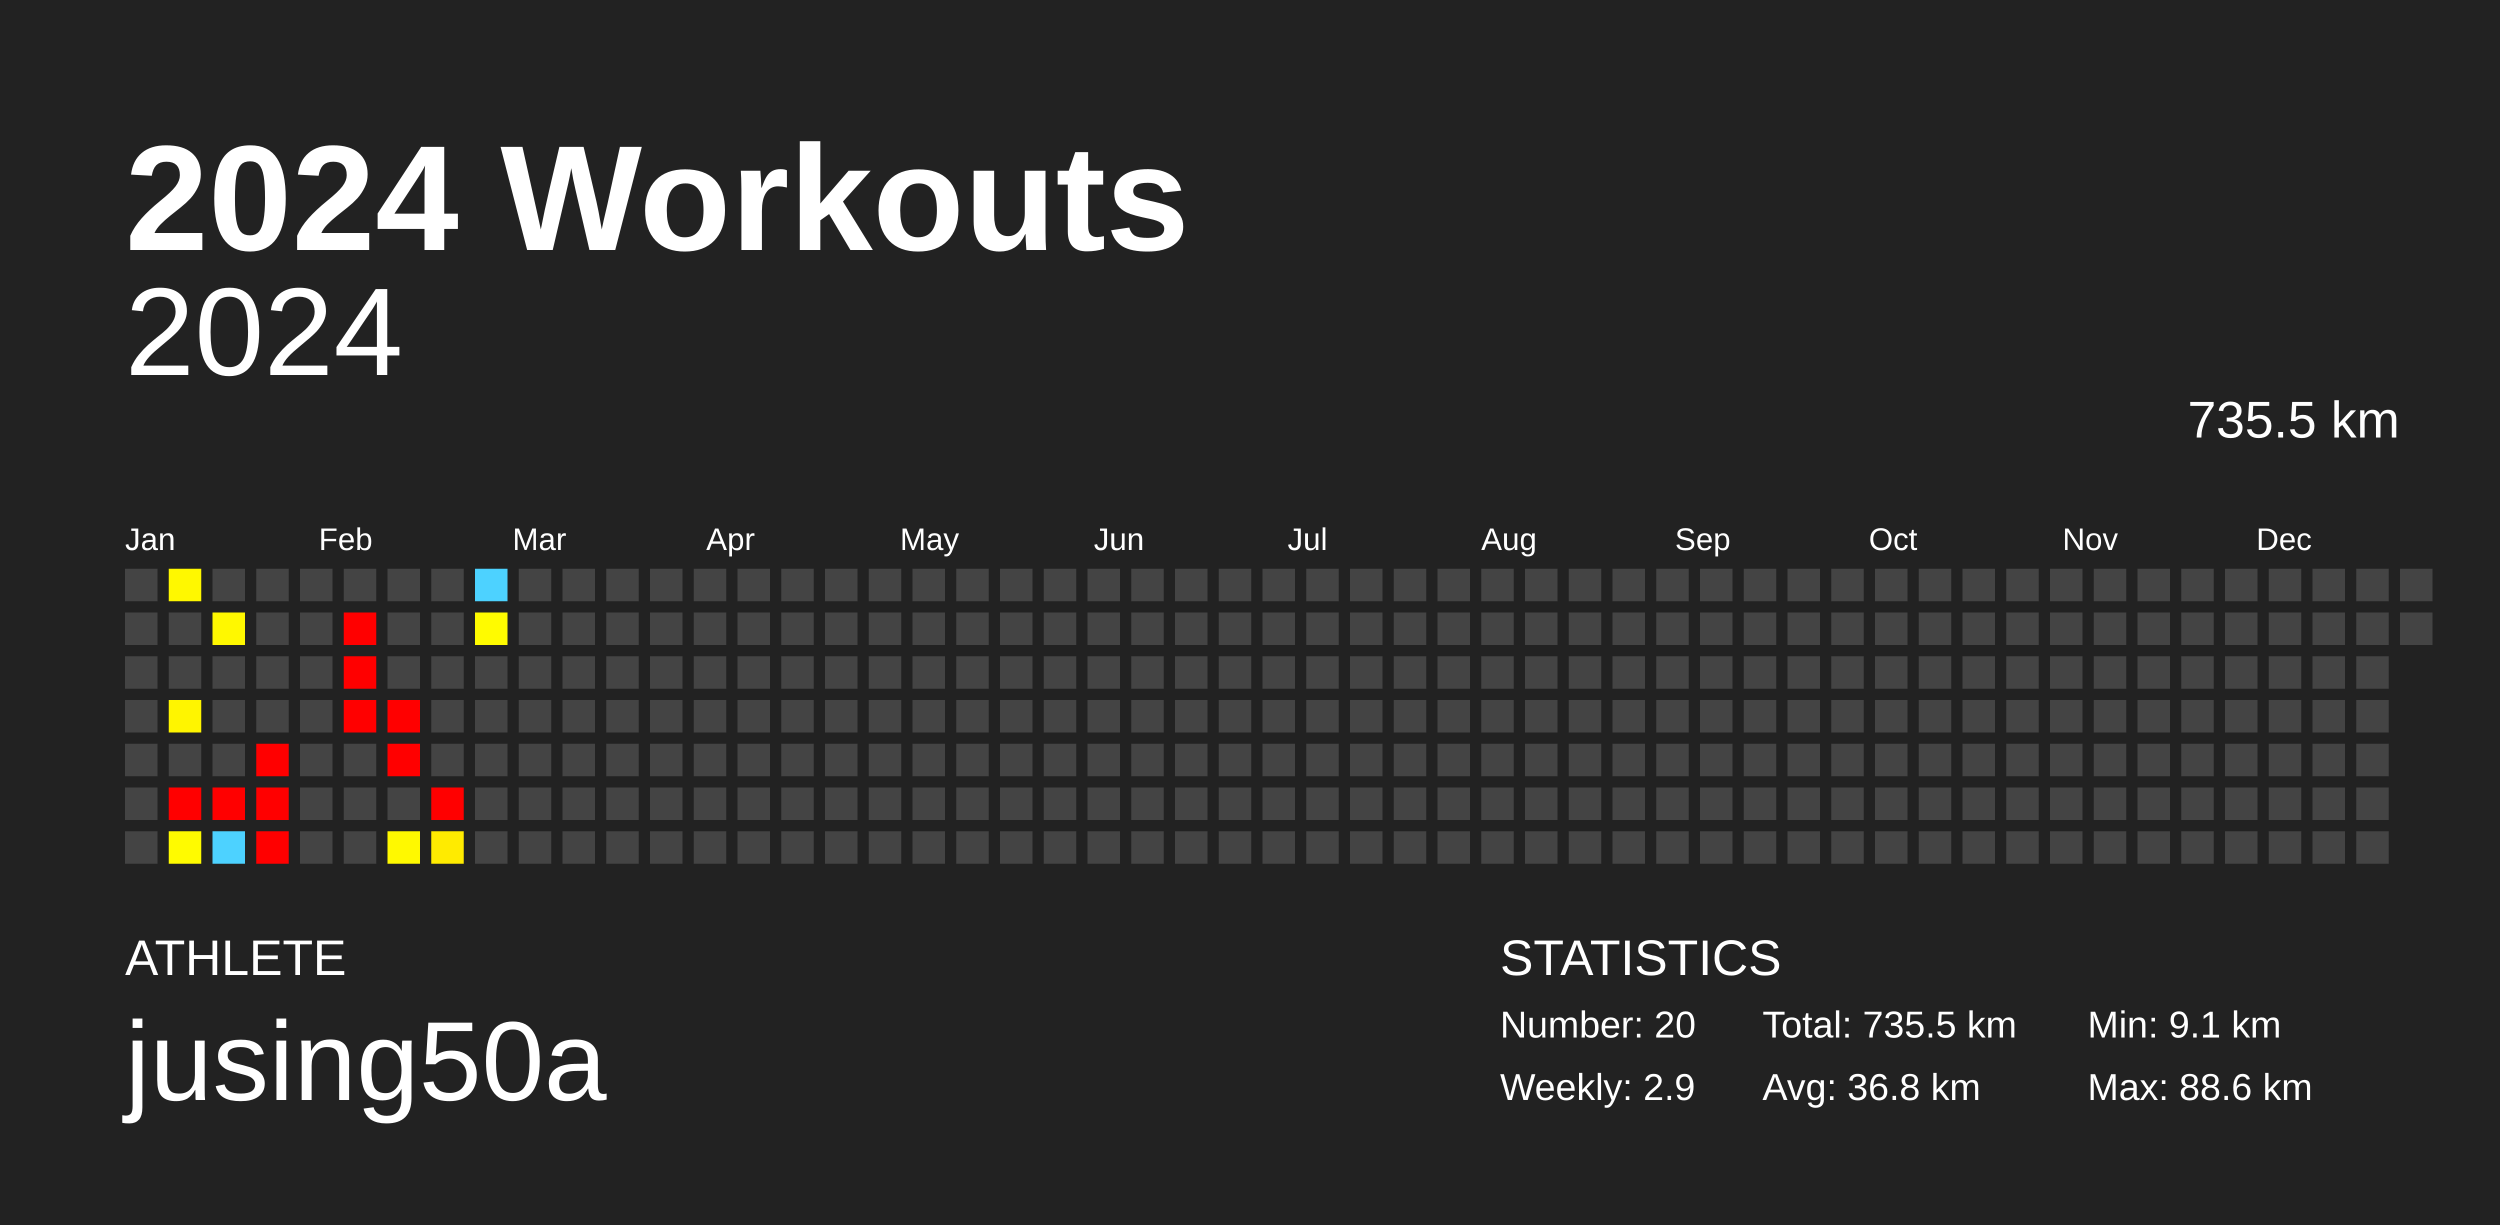
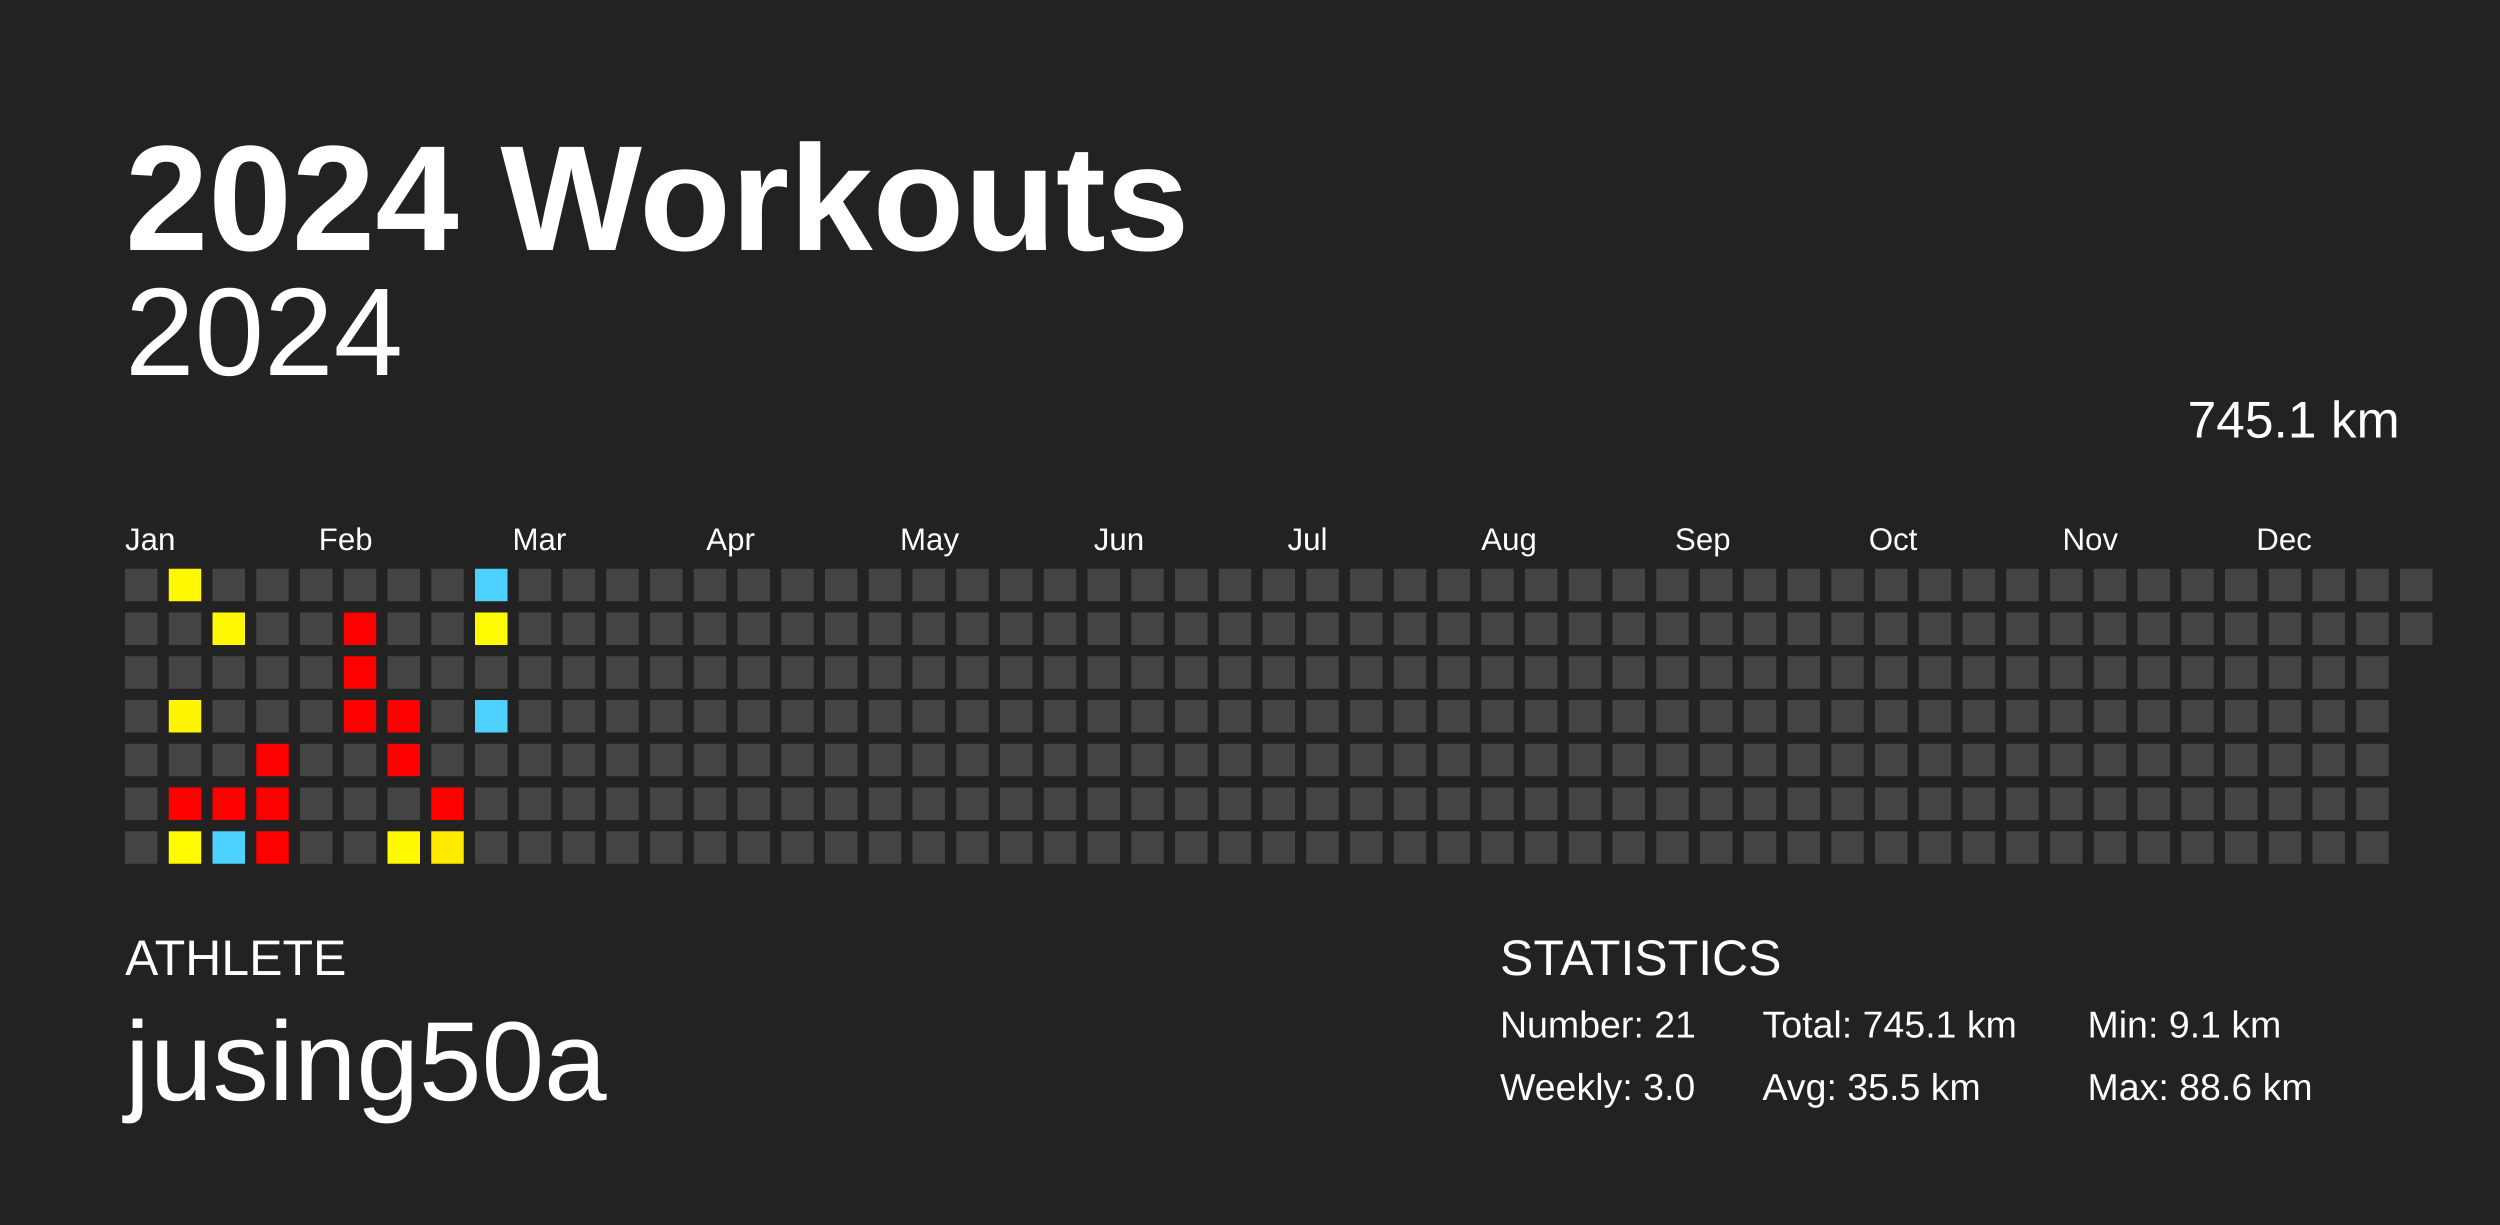
<svg xmlns="http://www.w3.org/2000/svg" baseProfile="full" height="98mm" version="1.1" viewBox="0,0,200,98" width="200mm">
  <defs />
  <rect fill="#222222" height="98" width="200" x="0" y="0" />
  <text fill="#FFFFFF" style="font-size:12px; font-family:Arial; font-weight:bold;" x="10" y="20">2024 Workouts</text>
  <text fill="#FFFFFF" style="font-size:4px; font-family:Arial" x="10" y="78">ATHLETE</text>
  <text fill="#FFFFFF" style="font-size:9px; font-family:Arial" x="10" y="88">jusing50a</text>
  <text fill="#FFFFFF" style="font-size:4px; font-family:Arial" x="120" y="78">STATISTICS</text>
-   <text fill="#FFFFFF" style="font-size:3px; font-family:Arial" x="120" y="83">Number: 20</text>
-   <text fill="#FFFFFF" style="font-size:3px; font-family:Arial" x="120" y="88">Weekly: 2.9</text>
-   <text fill="#FFFFFF" style="font-size:3px; font-family:Arial" x="141" y="83">Total: 735.5 km</text>
-   <text fill="#FFFFFF" style="font-size:3px; font-family:Arial" x="141" y="88">Avg: 36.8 km</text>
+   <text fill="#FFFFFF" style="font-size:3px; font-family:Arial" x="120" y="83">Number: 21</text>
+   <text fill="#FFFFFF" style="font-size:3px; font-family:Arial" x="120" y="88">Weekly: 3.0</text>
+   <text fill="#FFFFFF" style="font-size:3px; font-family:Arial" x="141" y="83">Total: 745.1 km</text>
+   <text fill="#FFFFFF" style="font-size:3px; font-family:Arial" x="141" y="88">Avg: 35.5 km</text>
  <text fill="#FFFFFF" style="font-size:3px; font-family:Arial" x="167" y="83">Min: 9.1 km</text>
  <text fill="#FFFFFF" style="font-size:3px; font-family:Arial" x="167" y="88">Max: 88.6 km</text>
  <text alignment-baseline="hanging" fill="#FFFFFF" style="font-size:10.0px; font-family:Arial;" x="10" y="30">2024</text>
-   <text alignment-baseline="hanging" fill="#FFFFFF" style="font-size:4.125px; font-family:Arial;" x="175" y="35">735.5 km</text>
+   <text alignment-baseline="hanging" fill="#FFFFFF" style="font-size:4.125px; font-family:Arial;" x="175" y="35">745.1 km</text>
  <text fill="#FFFFFF" style="font-size:2.5px; font-family:Arial" x="10.0" y="44">Jan</text>
  <text fill="#FFFFFF" style="font-size:2.5px; font-family:Arial" x="25.5" y="44">Feb</text>
  <text fill="#FFFFFF" style="font-size:2.5px; font-family:Arial" x="41.0" y="44">Mar</text>
  <text fill="#FFFFFF" style="font-size:2.5px; font-family:Arial" x="56.5" y="44">Apr</text>
  <text fill="#FFFFFF" style="font-size:2.5px; font-family:Arial" x="72.0" y="44">May</text>
  <text fill="#FFFFFF" style="font-size:2.5px; font-family:Arial" x="87.5" y="44">Jun</text>
  <text fill="#FFFFFF" style="font-size:2.5px; font-family:Arial" x="103.0" y="44">Jul</text>
  <text fill="#FFFFFF" style="font-size:2.5px; font-family:Arial" x="118.5" y="44">Aug</text>
  <text fill="#FFFFFF" style="font-size:2.5px; font-family:Arial" x="134.0" y="44">Sep</text>
  <text fill="#FFFFFF" style="font-size:2.5px; font-family:Arial" x="149.5" y="44">Oct</text>
  <text fill="#FFFFFF" style="font-size:2.5px; font-family:Arial" x="165.0" y="44">Nov</text>
  <text fill="#FFFFFF" style="font-size:2.5px; font-family:Arial" x="180.5" y="44">Dec</text>
  <rect fill="#444444" height="2.6" width="2.6" x="10.0" y="45.5" />
  <rect fill="#444444" height="2.6" width="2.6" x="10.0" y="49.0" />
  <rect fill="#444444" height="2.6" width="2.6" x="10.0" y="52.5" />
  <rect fill="#444444" height="2.6" width="2.6" x="10.0" y="56.0" />
  <rect fill="#444444" height="2.6" width="2.6" x="10.0" y="59.5" />
  <rect fill="#444444" height="2.6" width="2.6" x="10.0" y="63.0" />
  <rect fill="#444444" height="2.6" width="2.6" x="10.0" y="66.5" />
  <rect fill="#fff800" height="2.6" width="2.6" x="13.5" y="45.5" />
  <rect fill="#444444" height="2.6" width="2.6" x="13.5" y="49.0" />
  <rect fill="#444444" height="2.6" width="2.6" x="13.5" y="52.5" />
  <rect fill="#fff500" height="2.6" width="2.6" x="13.5" y="56.0" />
  <rect fill="#444444" height="2.6" width="2.6" x="13.5" y="59.5" />
  <rect fill="red" height="2.6" width="2.6" x="13.5" y="63.0" />
  <rect fill="#fffb00" height="2.6" width="2.6" x="13.5" y="66.5" />
  <rect fill="#444444" height="2.6" width="2.6" x="17.0" y="45.5" />
  <rect fill="#fff800" height="2.6" width="2.6" x="17.0" y="49.0" />
  <rect fill="#444444" height="2.6" width="2.6" x="17.0" y="52.5" />
  <rect fill="#444444" height="2.6" width="2.6" x="17.0" y="56.0" />
  <rect fill="#444444" height="2.6" width="2.6" x="17.0" y="59.5" />
  <rect fill="red" height="2.6" width="2.6" x="17.0" y="63.0" />
  <rect fill="#4dd2ff" height="2.6" width="2.6" x="17.0" y="66.5" />
  <rect fill="#444444" height="2.6" width="2.6" x="20.5" y="45.5" />
  <rect fill="#444444" height="2.6" width="2.6" x="20.5" y="49.0" />
  <rect fill="#444444" height="2.6" width="2.6" x="20.5" y="52.5" />
  <rect fill="#444444" height="2.6" width="2.6" x="20.5" y="56.0" />
  <rect fill="red" height="2.6" width="2.6" x="20.5" y="59.5" />
  <rect fill="red" height="2.6" width="2.6" x="20.5" y="63.0" />
  <rect fill="red" height="2.6" width="2.6" x="20.5" y="66.5" />
  <rect fill="#444444" height="2.6" width="2.6" x="24.0" y="45.5" />
  <rect fill="#444444" height="2.6" width="2.6" x="24.0" y="49.0" />
  <rect fill="#444444" height="2.6" width="2.6" x="24.0" y="52.5" />
  <rect fill="#444444" height="2.6" width="2.6" x="24.0" y="56.0" />
  <rect fill="#444444" height="2.6" width="2.6" x="24.0" y="59.5" />
  <rect fill="#444444" height="2.6" width="2.6" x="24.0" y="63.0" />
  <rect fill="#444444" height="2.6" width="2.6" x="24.0" y="66.5" />
  <rect fill="#444444" height="2.6" width="2.6" x="27.5" y="45.5" />
  <rect fill="red" height="2.6" width="2.6" x="27.5" y="49.0" />
  <rect fill="red" height="2.6" width="2.6" x="27.5" y="52.5" />
  <rect fill="red" height="2.6" width="2.6" x="27.5" y="56.0" />
  <rect fill="#444444" height="2.6" width="2.6" x="27.5" y="59.5" />
  <rect fill="#444444" height="2.6" width="2.6" x="27.5" y="63.0" />
  <rect fill="#444444" height="2.6" width="2.6" x="27.5" y="66.5" />
  <rect fill="#444444" height="2.6" width="2.6" x="31.0" y="45.5" />
  <rect fill="#444444" height="2.6" width="2.6" x="31.0" y="49.0" />
  <rect fill="#444444" height="2.6" width="2.6" x="31.0" y="52.5" />
  <rect fill="red" height="2.6" width="2.6" x="31.0" y="56.0" />
  <rect fill="red" height="2.6" width="2.6" x="31.0" y="59.5" />
  <rect fill="#444444" height="2.6" width="2.6" x="31.0" y="63.0" />
  <rect fill="#fff900" height="2.6" width="2.6" x="31.0" y="66.5" />
  <rect fill="#444444" height="2.6" width="2.6" x="34.5" y="45.5" />
  <rect fill="#444444" height="2.6" width="2.6" x="34.5" y="49.0" />
  <rect fill="#444444" height="2.6" width="2.6" x="34.5" y="52.5" />
  <rect fill="#444444" height="2.6" width="2.6" x="34.5" y="56.0" />
  <rect fill="#444444" height="2.6" width="2.6" x="34.5" y="59.5" />
  <rect fill="red" height="2.6" width="2.6" x="34.5" y="63.0" />
  <rect fill="#ffeb00" height="2.6" width="2.6" x="34.5" y="66.5" />
  <rect fill="#4dd2ff" height="2.6" width="2.6" x="38.0" y="45.5" />
  <rect fill="#fffb00" height="2.6" width="2.6" x="38.0" y="49.0" />
  <rect fill="#444444" height="2.6" width="2.6" x="38.0" y="52.5" />
-   <rect fill="#444444" height="2.6" width="2.6" x="38.0" y="56.0" />
+   <rect fill="#4dd2ff" height="2.6" width="2.6" x="38.0" y="56.0" />
  <rect fill="#444444" height="2.6" width="2.6" x="38.0" y="59.5" />
  <rect fill="#444444" height="2.6" width="2.6" x="38.0" y="63.0" />
  <rect fill="#444444" height="2.6" width="2.6" x="38.0" y="66.5" />
  <rect fill="#444444" height="2.6" width="2.6" x="41.5" y="45.5" />
  <rect fill="#444444" height="2.6" width="2.6" x="41.5" y="49.0" />
  <rect fill="#444444" height="2.6" width="2.6" x="41.5" y="52.5" />
  <rect fill="#444444" height="2.6" width="2.6" x="41.5" y="56.0" />
  <rect fill="#444444" height="2.6" width="2.6" x="41.5" y="59.5" />
  <rect fill="#444444" height="2.6" width="2.6" x="41.5" y="63.0" />
  <rect fill="#444444" height="2.6" width="2.6" x="41.5" y="66.5" />
  <rect fill="#444444" height="2.6" width="2.6" x="45.0" y="45.5" />
  <rect fill="#444444" height="2.6" width="2.6" x="45.0" y="49.0" />
  <rect fill="#444444" height="2.6" width="2.6" x="45.0" y="52.5" />
  <rect fill="#444444" height="2.6" width="2.6" x="45.0" y="56.0" />
  <rect fill="#444444" height="2.6" width="2.6" x="45.0" y="59.5" />
  <rect fill="#444444" height="2.6" width="2.6" x="45.0" y="63.0" />
  <rect fill="#444444" height="2.6" width="2.6" x="45.0" y="66.5" />
  <rect fill="#444444" height="2.6" width="2.6" x="48.5" y="45.5" />
  <rect fill="#444444" height="2.6" width="2.6" x="48.5" y="49.0" />
  <rect fill="#444444" height="2.6" width="2.6" x="48.5" y="52.5" />
  <rect fill="#444444" height="2.6" width="2.6" x="48.5" y="56.0" />
  <rect fill="#444444" height="2.6" width="2.6" x="48.5" y="59.5" />
  <rect fill="#444444" height="2.6" width="2.6" x="48.5" y="63.0" />
  <rect fill="#444444" height="2.6" width="2.6" x="48.5" y="66.5" />
  <rect fill="#444444" height="2.6" width="2.6" x="52.0" y="45.5" />
  <rect fill="#444444" height="2.6" width="2.6" x="52.0" y="49.0" />
  <rect fill="#444444" height="2.6" width="2.6" x="52.0" y="52.5" />
  <rect fill="#444444" height="2.6" width="2.6" x="52.0" y="56.0" />
  <rect fill="#444444" height="2.6" width="2.6" x="52.0" y="59.5" />
  <rect fill="#444444" height="2.6" width="2.6" x="52.0" y="63.0" />
  <rect fill="#444444" height="2.6" width="2.6" x="52.0" y="66.5" />
  <rect fill="#444444" height="2.6" width="2.6" x="55.5" y="45.5" />
  <rect fill="#444444" height="2.6" width="2.6" x="55.5" y="49.0" />
  <rect fill="#444444" height="2.6" width="2.6" x="55.5" y="52.5" />
  <rect fill="#444444" height="2.6" width="2.6" x="55.5" y="56.0" />
  <rect fill="#444444" height="2.6" width="2.6" x="55.5" y="59.5" />
  <rect fill="#444444" height="2.6" width="2.6" x="55.5" y="63.0" />
  <rect fill="#444444" height="2.6" width="2.6" x="55.5" y="66.5" />
  <rect fill="#444444" height="2.6" width="2.6" x="59.0" y="45.5" />
  <rect fill="#444444" height="2.6" width="2.6" x="59.0" y="49.0" />
  <rect fill="#444444" height="2.6" width="2.6" x="59.0" y="52.5" />
  <rect fill="#444444" height="2.6" width="2.6" x="59.0" y="56.0" />
  <rect fill="#444444" height="2.6" width="2.6" x="59.0" y="59.5" />
  <rect fill="#444444" height="2.6" width="2.6" x="59.0" y="63.0" />
  <rect fill="#444444" height="2.6" width="2.6" x="59.0" y="66.5" />
  <rect fill="#444444" height="2.6" width="2.6" x="62.5" y="45.5" />
  <rect fill="#444444" height="2.6" width="2.6" x="62.5" y="49.0" />
  <rect fill="#444444" height="2.6" width="2.6" x="62.5" y="52.5" />
  <rect fill="#444444" height="2.6" width="2.6" x="62.5" y="56.0" />
  <rect fill="#444444" height="2.6" width="2.6" x="62.5" y="59.5" />
  <rect fill="#444444" height="2.6" width="2.6" x="62.5" y="63.0" />
  <rect fill="#444444" height="2.6" width="2.6" x="62.5" y="66.5" />
  <rect fill="#444444" height="2.6" width="2.6" x="66.0" y="45.5" />
  <rect fill="#444444" height="2.6" width="2.6" x="66.0" y="49.0" />
  <rect fill="#444444" height="2.6" width="2.6" x="66.0" y="52.5" />
  <rect fill="#444444" height="2.6" width="2.6" x="66.0" y="56.0" />
  <rect fill="#444444" height="2.6" width="2.6" x="66.0" y="59.5" />
  <rect fill="#444444" height="2.6" width="2.6" x="66.0" y="63.0" />
  <rect fill="#444444" height="2.6" width="2.6" x="66.0" y="66.5" />
  <rect fill="#444444" height="2.6" width="2.6" x="69.5" y="45.5" />
  <rect fill="#444444" height="2.6" width="2.6" x="69.5" y="49.0" />
  <rect fill="#444444" height="2.6" width="2.6" x="69.5" y="52.5" />
  <rect fill="#444444" height="2.6" width="2.6" x="69.5" y="56.0" />
  <rect fill="#444444" height="2.6" width="2.6" x="69.5" y="59.5" />
  <rect fill="#444444" height="2.6" width="2.6" x="69.5" y="63.0" />
  <rect fill="#444444" height="2.6" width="2.6" x="69.5" y="66.5" />
  <rect fill="#444444" height="2.6" width="2.6" x="73.0" y="45.5" />
  <rect fill="#444444" height="2.6" width="2.6" x="73.0" y="49.0" />
  <rect fill="#444444" height="2.6" width="2.6" x="73.0" y="52.5" />
  <rect fill="#444444" height="2.6" width="2.6" x="73.0" y="56.0" />
  <rect fill="#444444" height="2.6" width="2.6" x="73.0" y="59.5" />
  <rect fill="#444444" height="2.6" width="2.6" x="73.0" y="63.0" />
  <rect fill="#444444" height="2.6" width="2.6" x="73.0" y="66.5" />
  <rect fill="#444444" height="2.6" width="2.6" x="76.5" y="45.5" />
  <rect fill="#444444" height="2.6" width="2.6" x="76.5" y="49.0" />
  <rect fill="#444444" height="2.6" width="2.6" x="76.5" y="52.5" />
  <rect fill="#444444" height="2.6" width="2.6" x="76.5" y="56.0" />
  <rect fill="#444444" height="2.6" width="2.6" x="76.5" y="59.5" />
  <rect fill="#444444" height="2.6" width="2.6" x="76.5" y="63.0" />
  <rect fill="#444444" height="2.6" width="2.6" x="76.5" y="66.5" />
  <rect fill="#444444" height="2.6" width="2.6" x="80.0" y="45.5" />
  <rect fill="#444444" height="2.6" width="2.6" x="80.0" y="49.0" />
  <rect fill="#444444" height="2.6" width="2.6" x="80.0" y="52.5" />
  <rect fill="#444444" height="2.6" width="2.6" x="80.0" y="56.0" />
  <rect fill="#444444" height="2.6" width="2.6" x="80.0" y="59.5" />
  <rect fill="#444444" height="2.6" width="2.6" x="80.0" y="63.0" />
  <rect fill="#444444" height="2.6" width="2.6" x="80.0" y="66.5" />
  <rect fill="#444444" height="2.6" width="2.6" x="83.5" y="45.5" />
  <rect fill="#444444" height="2.6" width="2.6" x="83.5" y="49.0" />
  <rect fill="#444444" height="2.6" width="2.6" x="83.5" y="52.5" />
  <rect fill="#444444" height="2.6" width="2.6" x="83.5" y="56.0" />
  <rect fill="#444444" height="2.6" width="2.6" x="83.5" y="59.5" />
  <rect fill="#444444" height="2.6" width="2.6" x="83.5" y="63.0" />
  <rect fill="#444444" height="2.6" width="2.6" x="83.5" y="66.5" />
  <rect fill="#444444" height="2.6" width="2.6" x="87.0" y="45.5" />
  <rect fill="#444444" height="2.6" width="2.6" x="87.0" y="49.0" />
  <rect fill="#444444" height="2.6" width="2.6" x="87.0" y="52.5" />
  <rect fill="#444444" height="2.6" width="2.6" x="87.0" y="56.0" />
  <rect fill="#444444" height="2.6" width="2.6" x="87.0" y="59.5" />
  <rect fill="#444444" height="2.6" width="2.6" x="87.0" y="63.0" />
  <rect fill="#444444" height="2.6" width="2.6" x="87.0" y="66.5" />
  <rect fill="#444444" height="2.6" width="2.6" x="90.5" y="45.5" />
  <rect fill="#444444" height="2.6" width="2.6" x="90.5" y="49.0" />
  <rect fill="#444444" height="2.6" width="2.6" x="90.5" y="52.5" />
  <rect fill="#444444" height="2.6" width="2.6" x="90.5" y="56.0" />
  <rect fill="#444444" height="2.6" width="2.6" x="90.5" y="59.5" />
  <rect fill="#444444" height="2.6" width="2.6" x="90.5" y="63.0" />
  <rect fill="#444444" height="2.6" width="2.6" x="90.5" y="66.5" />
  <rect fill="#444444" height="2.6" width="2.6" x="94.0" y="45.5" />
  <rect fill="#444444" height="2.6" width="2.6" x="94.0" y="49.0" />
  <rect fill="#444444" height="2.6" width="2.6" x="94.0" y="52.5" />
  <rect fill="#444444" height="2.6" width="2.6" x="94.0" y="56.0" />
  <rect fill="#444444" height="2.6" width="2.6" x="94.0" y="59.5" />
  <rect fill="#444444" height="2.6" width="2.6" x="94.0" y="63.0" />
  <rect fill="#444444" height="2.6" width="2.6" x="94.0" y="66.5" />
  <rect fill="#444444" height="2.6" width="2.6" x="97.5" y="45.5" />
  <rect fill="#444444" height="2.6" width="2.6" x="97.5" y="49.0" />
  <rect fill="#444444" height="2.6" width="2.6" x="97.5" y="52.5" />
  <rect fill="#444444" height="2.6" width="2.6" x="97.5" y="56.0" />
  <rect fill="#444444" height="2.6" width="2.6" x="97.5" y="59.5" />
  <rect fill="#444444" height="2.6" width="2.6" x="97.5" y="63.0" />
  <rect fill="#444444" height="2.6" width="2.6" x="97.5" y="66.5" />
  <rect fill="#444444" height="2.6" width="2.6" x="101.0" y="45.5" />
  <rect fill="#444444" height="2.6" width="2.6" x="101.0" y="49.0" />
  <rect fill="#444444" height="2.6" width="2.6" x="101.0" y="52.5" />
  <rect fill="#444444" height="2.6" width="2.6" x="101.0" y="56.0" />
  <rect fill="#444444" height="2.6" width="2.6" x="101.0" y="59.5" />
  <rect fill="#444444" height="2.6" width="2.6" x="101.0" y="63.0" />
  <rect fill="#444444" height="2.6" width="2.6" x="101.0" y="66.5" />
  <rect fill="#444444" height="2.6" width="2.6" x="104.5" y="45.5" />
  <rect fill="#444444" height="2.6" width="2.6" x="104.5" y="49.0" />
  <rect fill="#444444" height="2.6" width="2.6" x="104.5" y="52.5" />
  <rect fill="#444444" height="2.6" width="2.6" x="104.5" y="56.0" />
  <rect fill="#444444" height="2.6" width="2.6" x="104.5" y="59.5" />
  <rect fill="#444444" height="2.6" width="2.6" x="104.5" y="63.0" />
  <rect fill="#444444" height="2.6" width="2.6" x="104.5" y="66.5" />
  <rect fill="#444444" height="2.6" width="2.6" x="108.0" y="45.5" />
  <rect fill="#444444" height="2.6" width="2.6" x="108.0" y="49.0" />
  <rect fill="#444444" height="2.6" width="2.6" x="108.0" y="52.5" />
  <rect fill="#444444" height="2.6" width="2.6" x="108.0" y="56.0" />
  <rect fill="#444444" height="2.6" width="2.6" x="108.0" y="59.5" />
  <rect fill="#444444" height="2.6" width="2.6" x="108.0" y="63.0" />
  <rect fill="#444444" height="2.6" width="2.6" x="108.0" y="66.5" />
  <rect fill="#444444" height="2.6" width="2.6" x="111.5" y="45.5" />
  <rect fill="#444444" height="2.6" width="2.6" x="111.5" y="49.0" />
  <rect fill="#444444" height="2.6" width="2.6" x="111.5" y="52.5" />
  <rect fill="#444444" height="2.6" width="2.6" x="111.5" y="56.0" />
  <rect fill="#444444" height="2.6" width="2.6" x="111.5" y="59.5" />
  <rect fill="#444444" height="2.6" width="2.6" x="111.5" y="63.0" />
  <rect fill="#444444" height="2.6" width="2.6" x="111.5" y="66.5" />
  <rect fill="#444444" height="2.6" width="2.6" x="115.0" y="45.5" />
  <rect fill="#444444" height="2.6" width="2.6" x="115.0" y="49.0" />
  <rect fill="#444444" height="2.6" width="2.6" x="115.0" y="52.5" />
  <rect fill="#444444" height="2.6" width="2.6" x="115.0" y="56.0" />
  <rect fill="#444444" height="2.6" width="2.6" x="115.0" y="59.5" />
  <rect fill="#444444" height="2.6" width="2.6" x="115.0" y="63.0" />
  <rect fill="#444444" height="2.6" width="2.6" x="115.0" y="66.5" />
  <rect fill="#444444" height="2.6" width="2.6" x="118.5" y="45.5" />
  <rect fill="#444444" height="2.6" width="2.6" x="118.5" y="49.0" />
  <rect fill="#444444" height="2.6" width="2.6" x="118.5" y="52.5" />
  <rect fill="#444444" height="2.6" width="2.6" x="118.5" y="56.0" />
  <rect fill="#444444" height="2.6" width="2.6" x="118.5" y="59.5" />
  <rect fill="#444444" height="2.6" width="2.6" x="118.5" y="63.0" />
  <rect fill="#444444" height="2.6" width="2.6" x="118.5" y="66.5" />
  <rect fill="#444444" height="2.6" width="2.6" x="122.0" y="45.5" />
  <rect fill="#444444" height="2.6" width="2.6" x="122.0" y="49.0" />
  <rect fill="#444444" height="2.6" width="2.6" x="122.0" y="52.5" />
  <rect fill="#444444" height="2.6" width="2.6" x="122.0" y="56.0" />
  <rect fill="#444444" height="2.6" width="2.6" x="122.0" y="59.5" />
  <rect fill="#444444" height="2.6" width="2.6" x="122.0" y="63.0" />
  <rect fill="#444444" height="2.6" width="2.6" x="122.0" y="66.5" />
  <rect fill="#444444" height="2.6" width="2.6" x="125.5" y="45.5" />
  <rect fill="#444444" height="2.6" width="2.6" x="125.5" y="49.0" />
  <rect fill="#444444" height="2.6" width="2.6" x="125.5" y="52.5" />
  <rect fill="#444444" height="2.6" width="2.6" x="125.5" y="56.0" />
  <rect fill="#444444" height="2.6" width="2.6" x="125.5" y="59.5" />
  <rect fill="#444444" height="2.6" width="2.6" x="125.5" y="63.0" />
  <rect fill="#444444" height="2.6" width="2.6" x="125.5" y="66.5" />
  <rect fill="#444444" height="2.6" width="2.6" x="129.0" y="45.5" />
  <rect fill="#444444" height="2.6" width="2.6" x="129.0" y="49.0" />
  <rect fill="#444444" height="2.6" width="2.6" x="129.0" y="52.5" />
  <rect fill="#444444" height="2.6" width="2.6" x="129.0" y="56.0" />
  <rect fill="#444444" height="2.6" width="2.6" x="129.0" y="59.5" />
  <rect fill="#444444" height="2.6" width="2.6" x="129.0" y="63.0" />
  <rect fill="#444444" height="2.6" width="2.6" x="129.0" y="66.5" />
  <rect fill="#444444" height="2.6" width="2.6" x="132.5" y="45.5" />
  <rect fill="#444444" height="2.6" width="2.6" x="132.5" y="49.0" />
  <rect fill="#444444" height="2.6" width="2.6" x="132.5" y="52.5" />
  <rect fill="#444444" height="2.6" width="2.6" x="132.5" y="56.0" />
  <rect fill="#444444" height="2.6" width="2.6" x="132.5" y="59.5" />
  <rect fill="#444444" height="2.6" width="2.6" x="132.5" y="63.0" />
  <rect fill="#444444" height="2.6" width="2.6" x="132.5" y="66.5" />
  <rect fill="#444444" height="2.6" width="2.6" x="136.0" y="45.5" />
  <rect fill="#444444" height="2.6" width="2.6" x="136.0" y="49.0" />
  <rect fill="#444444" height="2.6" width="2.6" x="136.0" y="52.5" />
  <rect fill="#444444" height="2.6" width="2.6" x="136.0" y="56.0" />
  <rect fill="#444444" height="2.6" width="2.6" x="136.0" y="59.5" />
  <rect fill="#444444" height="2.6" width="2.6" x="136.0" y="63.0" />
  <rect fill="#444444" height="2.6" width="2.6" x="136.0" y="66.5" />
  <rect fill="#444444" height="2.6" width="2.6" x="139.5" y="45.5" />
  <rect fill="#444444" height="2.6" width="2.6" x="139.5" y="49.0" />
  <rect fill="#444444" height="2.6" width="2.6" x="139.5" y="52.5" />
  <rect fill="#444444" height="2.6" width="2.6" x="139.5" y="56.0" />
  <rect fill="#444444" height="2.6" width="2.6" x="139.5" y="59.5" />
  <rect fill="#444444" height="2.6" width="2.6" x="139.5" y="63.0" />
  <rect fill="#444444" height="2.6" width="2.6" x="139.5" y="66.5" />
  <rect fill="#444444" height="2.6" width="2.6" x="143.0" y="45.5" />
  <rect fill="#444444" height="2.6" width="2.6" x="143.0" y="49.0" />
  <rect fill="#444444" height="2.6" width="2.6" x="143.0" y="52.5" />
  <rect fill="#444444" height="2.6" width="2.6" x="143.0" y="56.0" />
  <rect fill="#444444" height="2.6" width="2.6" x="143.0" y="59.5" />
  <rect fill="#444444" height="2.6" width="2.6" x="143.0" y="63.0" />
  <rect fill="#444444" height="2.6" width="2.6" x="143.0" y="66.5" />
  <rect fill="#444444" height="2.6" width="2.6" x="146.5" y="45.5" />
  <rect fill="#444444" height="2.6" width="2.6" x="146.5" y="49.0" />
  <rect fill="#444444" height="2.6" width="2.6" x="146.5" y="52.5" />
  <rect fill="#444444" height="2.6" width="2.6" x="146.5" y="56.0" />
  <rect fill="#444444" height="2.6" width="2.6" x="146.5" y="59.5" />
  <rect fill="#444444" height="2.6" width="2.6" x="146.5" y="63.0" />
  <rect fill="#444444" height="2.6" width="2.6" x="146.5" y="66.5" />
  <rect fill="#444444" height="2.6" width="2.6" x="150.0" y="45.5" />
  <rect fill="#444444" height="2.6" width="2.6" x="150.0" y="49.0" />
  <rect fill="#444444" height="2.6" width="2.6" x="150.0" y="52.5" />
  <rect fill="#444444" height="2.6" width="2.6" x="150.0" y="56.0" />
  <rect fill="#444444" height="2.6" width="2.6" x="150.0" y="59.5" />
  <rect fill="#444444" height="2.6" width="2.6" x="150.0" y="63.0" />
  <rect fill="#444444" height="2.6" width="2.6" x="150.0" y="66.5" />
  <rect fill="#444444" height="2.6" width="2.6" x="153.5" y="45.5" />
  <rect fill="#444444" height="2.6" width="2.6" x="153.5" y="49.0" />
  <rect fill="#444444" height="2.6" width="2.6" x="153.5" y="52.5" />
  <rect fill="#444444" height="2.6" width="2.6" x="153.5" y="56.0" />
  <rect fill="#444444" height="2.6" width="2.6" x="153.5" y="59.5" />
  <rect fill="#444444" height="2.6" width="2.6" x="153.5" y="63.0" />
  <rect fill="#444444" height="2.6" width="2.6" x="153.5" y="66.5" />
  <rect fill="#444444" height="2.6" width="2.6" x="157.0" y="45.5" />
  <rect fill="#444444" height="2.6" width="2.6" x="157.0" y="49.0" />
  <rect fill="#444444" height="2.6" width="2.6" x="157.0" y="52.5" />
  <rect fill="#444444" height="2.6" width="2.6" x="157.0" y="56.0" />
  <rect fill="#444444" height="2.6" width="2.6" x="157.0" y="59.5" />
  <rect fill="#444444" height="2.6" width="2.6" x="157.0" y="63.0" />
  <rect fill="#444444" height="2.6" width="2.6" x="157.0" y="66.5" />
  <rect fill="#444444" height="2.6" width="2.6" x="160.5" y="45.5" />
  <rect fill="#444444" height="2.6" width="2.6" x="160.5" y="49.0" />
  <rect fill="#444444" height="2.6" width="2.6" x="160.5" y="52.5" />
  <rect fill="#444444" height="2.6" width="2.6" x="160.5" y="56.0" />
  <rect fill="#444444" height="2.6" width="2.6" x="160.5" y="59.5" />
  <rect fill="#444444" height="2.6" width="2.6" x="160.5" y="63.0" />
  <rect fill="#444444" height="2.6" width="2.6" x="160.5" y="66.5" />
  <rect fill="#444444" height="2.6" width="2.6" x="164.0" y="45.5" />
  <rect fill="#444444" height="2.6" width="2.6" x="164.0" y="49.0" />
  <rect fill="#444444" height="2.6" width="2.6" x="164.0" y="52.5" />
  <rect fill="#444444" height="2.6" width="2.6" x="164.0" y="56.0" />
  <rect fill="#444444" height="2.6" width="2.6" x="164.0" y="59.5" />
  <rect fill="#444444" height="2.6" width="2.6" x="164.0" y="63.0" />
  <rect fill="#444444" height="2.6" width="2.6" x="164.0" y="66.5" />
  <rect fill="#444444" height="2.6" width="2.6" x="167.5" y="45.5" />
  <rect fill="#444444" height="2.6" width="2.6" x="167.5" y="49.0" />
  <rect fill="#444444" height="2.6" width="2.6" x="167.5" y="52.5" />
  <rect fill="#444444" height="2.6" width="2.6" x="167.5" y="56.0" />
  <rect fill="#444444" height="2.6" width="2.6" x="167.5" y="59.5" />
  <rect fill="#444444" height="2.6" width="2.6" x="167.5" y="63.0" />
  <rect fill="#444444" height="2.6" width="2.6" x="167.5" y="66.5" />
  <rect fill="#444444" height="2.6" width="2.6" x="171.0" y="45.5" />
  <rect fill="#444444" height="2.6" width="2.6" x="171.0" y="49.0" />
  <rect fill="#444444" height="2.6" width="2.6" x="171.0" y="52.5" />
  <rect fill="#444444" height="2.6" width="2.6" x="171.0" y="56.0" />
  <rect fill="#444444" height="2.6" width="2.6" x="171.0" y="59.5" />
  <rect fill="#444444" height="2.6" width="2.6" x="171.0" y="63.0" />
  <rect fill="#444444" height="2.6" width="2.6" x="171.0" y="66.5" />
  <rect fill="#444444" height="2.6" width="2.6" x="174.5" y="45.5" />
  <rect fill="#444444" height="2.6" width="2.6" x="174.5" y="49.0" />
  <rect fill="#444444" height="2.6" width="2.6" x="174.5" y="52.5" />
  <rect fill="#444444" height="2.6" width="2.6" x="174.5" y="56.0" />
  <rect fill="#444444" height="2.6" width="2.6" x="174.5" y="59.5" />
  <rect fill="#444444" height="2.6" width="2.6" x="174.5" y="63.0" />
  <rect fill="#444444" height="2.6" width="2.6" x="174.5" y="66.5" />
  <rect fill="#444444" height="2.6" width="2.6" x="178.0" y="45.5" />
  <rect fill="#444444" height="2.6" width="2.6" x="178.0" y="49.0" />
  <rect fill="#444444" height="2.6" width="2.6" x="178.0" y="52.5" />
  <rect fill="#444444" height="2.6" width="2.6" x="178.0" y="56.0" />
  <rect fill="#444444" height="2.6" width="2.6" x="178.0" y="59.5" />
  <rect fill="#444444" height="2.6" width="2.6" x="178.0" y="63.0" />
  <rect fill="#444444" height="2.6" width="2.6" x="178.0" y="66.5" />
  <rect fill="#444444" height="2.6" width="2.6" x="181.5" y="45.5" />
  <rect fill="#444444" height="2.6" width="2.6" x="181.5" y="49.0" />
  <rect fill="#444444" height="2.6" width="2.6" x="181.5" y="52.5" />
  <rect fill="#444444" height="2.6" width="2.6" x="181.5" y="56.0" />
  <rect fill="#444444" height="2.6" width="2.6" x="181.5" y="59.5" />
  <rect fill="#444444" height="2.6" width="2.6" x="181.5" y="63.0" />
  <rect fill="#444444" height="2.6" width="2.6" x="181.5" y="66.5" />
  <rect fill="#444444" height="2.6" width="2.6" x="185.0" y="45.5" />
  <rect fill="#444444" height="2.6" width="2.6" x="185.0" y="49.0" />
  <rect fill="#444444" height="2.6" width="2.6" x="185.0" y="52.5" />
  <rect fill="#444444" height="2.6" width="2.6" x="185.0" y="56.0" />
  <rect fill="#444444" height="2.6" width="2.6" x="185.0" y="59.5" />
  <rect fill="#444444" height="2.6" width="2.6" x="185.0" y="63.0" />
  <rect fill="#444444" height="2.6" width="2.6" x="185.0" y="66.5" />
  <rect fill="#444444" height="2.6" width="2.6" x="188.5" y="45.5" />
  <rect fill="#444444" height="2.6" width="2.6" x="188.5" y="49.0" />
  <rect fill="#444444" height="2.6" width="2.6" x="188.5" y="52.5" />
  <rect fill="#444444" height="2.6" width="2.6" x="188.5" y="56.0" />
  <rect fill="#444444" height="2.6" width="2.6" x="188.5" y="59.5" />
  <rect fill="#444444" height="2.6" width="2.6" x="188.5" y="63.0" />
  <rect fill="#444444" height="2.6" width="2.6" x="188.5" y="66.5" />
  <rect fill="#444444" height="2.6" width="2.6" x="192.0" y="45.5" />
  <rect fill="#444444" height="2.6" width="2.6" x="192.0" y="49.0" />
</svg>
